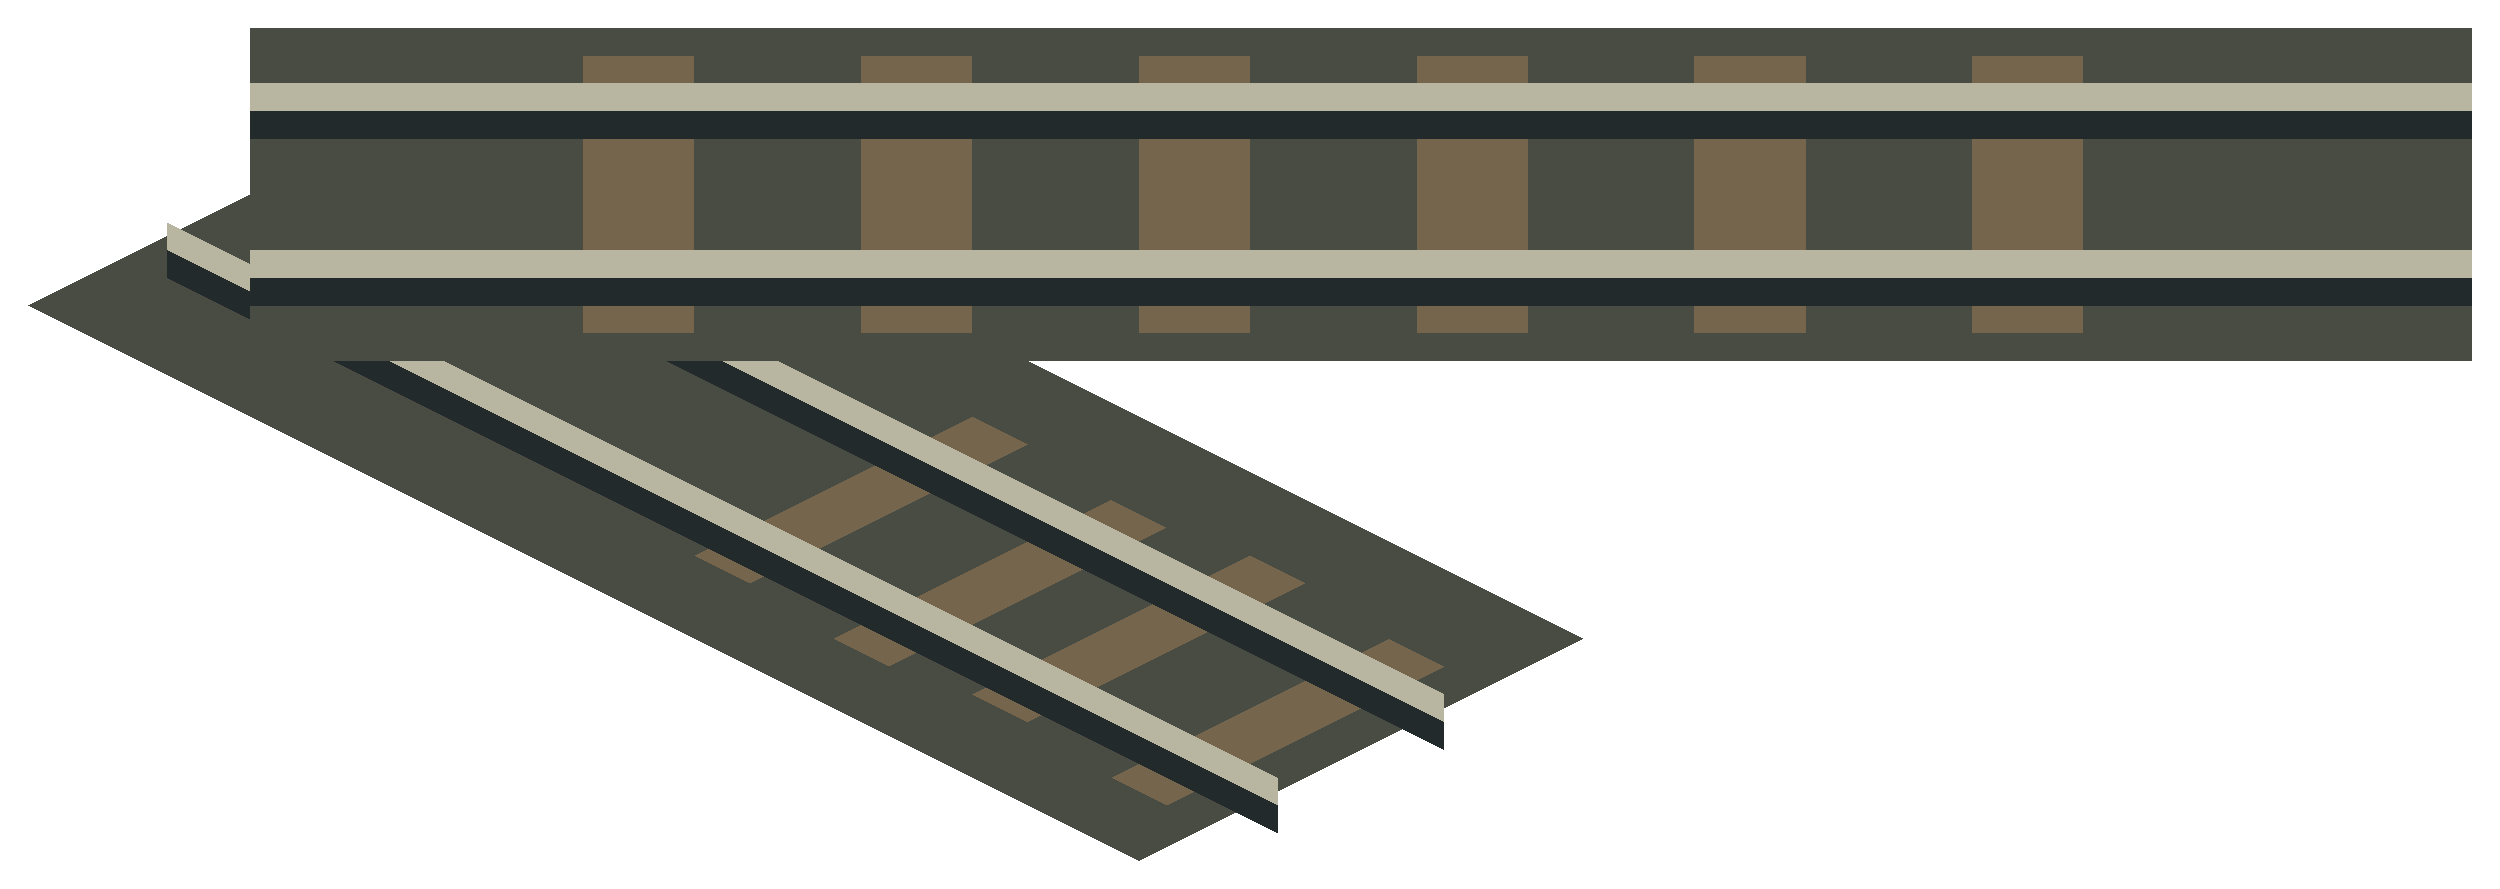
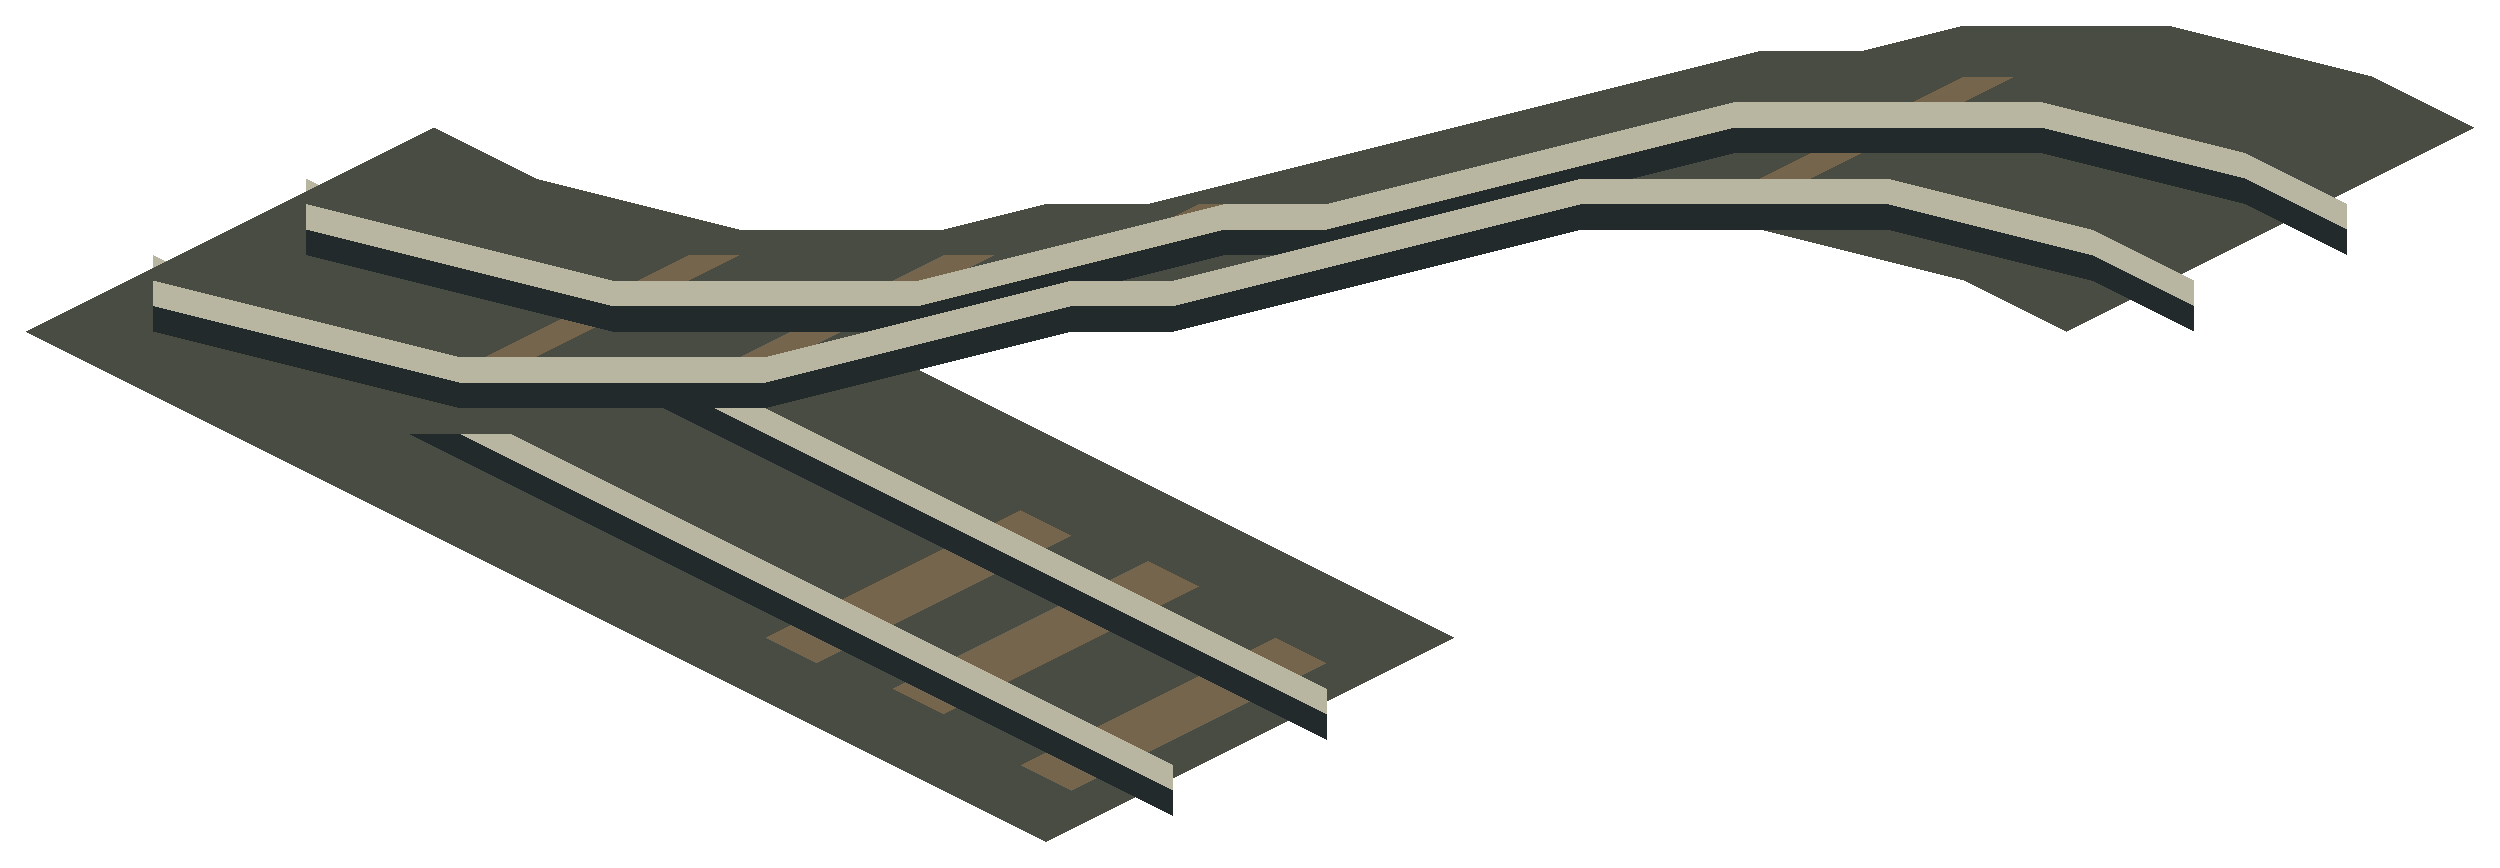
- <svg xmlns="http://www.w3.org/2000/svg" width="90" height="32" viewBox="0 0 90 32" shape-rendering="crispEdges" data-template="railyard-track-yy-split-up" data-anchor-x="9" data-anchor-y="7" data-length-m="20">
+ <svg xmlns="http://www.w3.org/2000/svg" width="98" height="34" viewBox="0 0 98 34" shape-rendering="crispEdges" data-template="railyard-track-yy-split-up" data-anchor-x="9" data-anchor-y="9" data-length-m="20">
  <g id="ballast">
-     <polygon points="17,3 57,23 41,31 1,11" fill="#494c42" />
+     <polygon points="17,5 57,25 41,33 1,13" fill="#494c42" />
  </g>
  <g id="ties">
-     <polygon points="35,15 37,16 27,21 25,20" fill="#75654d" />
-     <polygon points="40,18 42,19 32,24 30,23" fill="#75654d" />
-     <polygon points="45,20 47,21 37,26 35,25" fill="#75654d" />
-     <polygon points="50,23 52,24 42,29 40,28" fill="#75654d" />
+     <polygon points="40,20 42,21 32,26 30,25" fill="#75654d" />
+     <polygon points="45,22 47,23 37,28 35,27" fill="#75654d" />
+     <polygon points="50,25 52,26 42,31 40,30" fill="#75654d" />
  </g>
  <g id="branch-rails">
-     <polygon points="12,5 52,25 52,27 12,7" fill="#222a2b" />
-     <polygon points="12,5 52,25 52,26 12,6" fill="#b8b6a0" />
-     <polygon points="6,8 46,28 46,30 6,10" fill="#222a2b" />
-     <polygon points="6,8 46,28 46,29 6,9" fill="#b8b6a0" />
+     <polygon points="12,7 52,27 52,29 12,9" fill="#222a2b" />
+     <polygon points="12,7 52,27 52,28 12,8" fill="#b8b6a0" />
+     <polygon points="6,10 46,30 46,32 6,12" fill="#222a2b" />
+     <polygon points="6,10 46,30 46,31 6,11" fill="#b8b6a0" />
  </g>
  <g id="diagonal-up-ballast">
-     <polygon points="9,1 89,1 89,13 9,13" fill="#494c42" />
+     <polygon points="17,5 21,7 25,8 29,9 33,9 37,9 41,8 45,8 49,7 53,6 57,5 61,4 65,3 69,2 73,2 77,1 81,1 85,1 89,2 93,3 97,5 81,13 77,11 73,10 69,9 65,9 61,9 57,10 53,10 49,11 45,12 41,13 37,14 33,15 29,16 25,16 21,17 17,17 13,17 9,16 5,15 1,13" fill="#494c42" />
  </g>
  <g id="diagonal-up-ties">
-     <polygon points="21,2 25,2 25,12 21,12" fill="#75654d" />
-     <polygon points="31,2 35,2 35,12 31,12" fill="#75654d" />
-     <polygon points="41,2 45,2 45,12 41,12" fill="#75654d" />
-     <polygon points="51,2 55,2 55,12 51,12" fill="#75654d" />
-     <polygon points="61,2 65,2 65,12 61,12" fill="#75654d" />
-     <polygon points="71,2 75,2 75,12 71,12" fill="#75654d" />
+     <polygon points="27,10 29,10 19,15 17,15" fill="#75654d" />
+     <polygon points="37,10 39,10 29,15 27,15" fill="#75654d" />
+     <polygon points="47,8 49,8 39,13 37,13" fill="#75654d" />
+     <polygon points="57,6 59,5 49,10 47,11" fill="#75654d" />
+     <polygon points="67,4 69,3 59,8 57,9" fill="#75654d" />
+     <polygon points="77,3 79,3 69,8 67,8" fill="#75654d" />
  </g>
  <g id="diagonal-up-rails">
-     <polygon points="9,3 89,3 89,5 9,5" fill="#222a2b" />
-     <polygon points="9,3 89,3 89,4 9,4" fill="#b8b6a0" />
-     <polygon points="9,9 89,9 89,11 9,11" fill="#222a2b" />
-     <polygon points="9,9 89,9 89,10 9,10" fill="#b8b6a0" />
+     <polygon points="12,8 16,9 20,10 24,11 28,11 32,11 36,11 40,10 44,9 48,8 52,8 56,7 60,6 64,5 68,4 72,4 76,4 80,4 84,5 88,6 92,8 92,10 88,8 84,7 80,6 76,6 72,6 68,6 64,7 60,8 56,9 52,10 48,10 44,11 40,12 36,13 32,13 28,13 24,13 20,12 16,11 12,10" fill="#222a2b" />
+     <polygon points="12,8 16,9 20,10 24,11 28,11 32,11 36,11 40,10 44,9 48,8 52,8 56,7 60,6 64,5 68,4 72,4 76,4 80,4 84,5 88,6 92,8 92,9 88,7 84,6 80,5 76,5 72,5 68,5 64,6 60,7 56,8 52,9 48,9 44,10 40,11 36,12 32,12 28,12 24,12 20,11 16,10 12,9" fill="#b8b6a0" />
+     <polygon points="6,11 10,12 14,13 18,14 22,14 26,14 30,14 34,13 38,12 42,11 46,11 50,10 54,9 58,8 62,7 66,7 70,7 74,7 78,8 82,9 86,11 86,13 82,11 78,10 74,9 70,9 66,9 62,9 58,10 54,11 50,12 46,13 42,13 38,14 34,15 30,16 26,16 22,16 18,16 14,15 10,14 6,13" fill="#222a2b" />
+     <polygon points="6,11 10,12 14,13 18,14 22,14 26,14 30,14 34,13 38,12 42,11 46,11 50,10 54,9 58,8 62,7 66,7 70,7 74,7 78,8 82,9 86,11 86,12 82,10 78,9 74,8 70,8 66,8 62,8 58,9 54,10 50,11 46,12 42,12 38,13 34,14 30,15 26,15 22,15 18,15 14,14 10,13 6,12" fill="#b8b6a0" />
  </g>
</svg>
